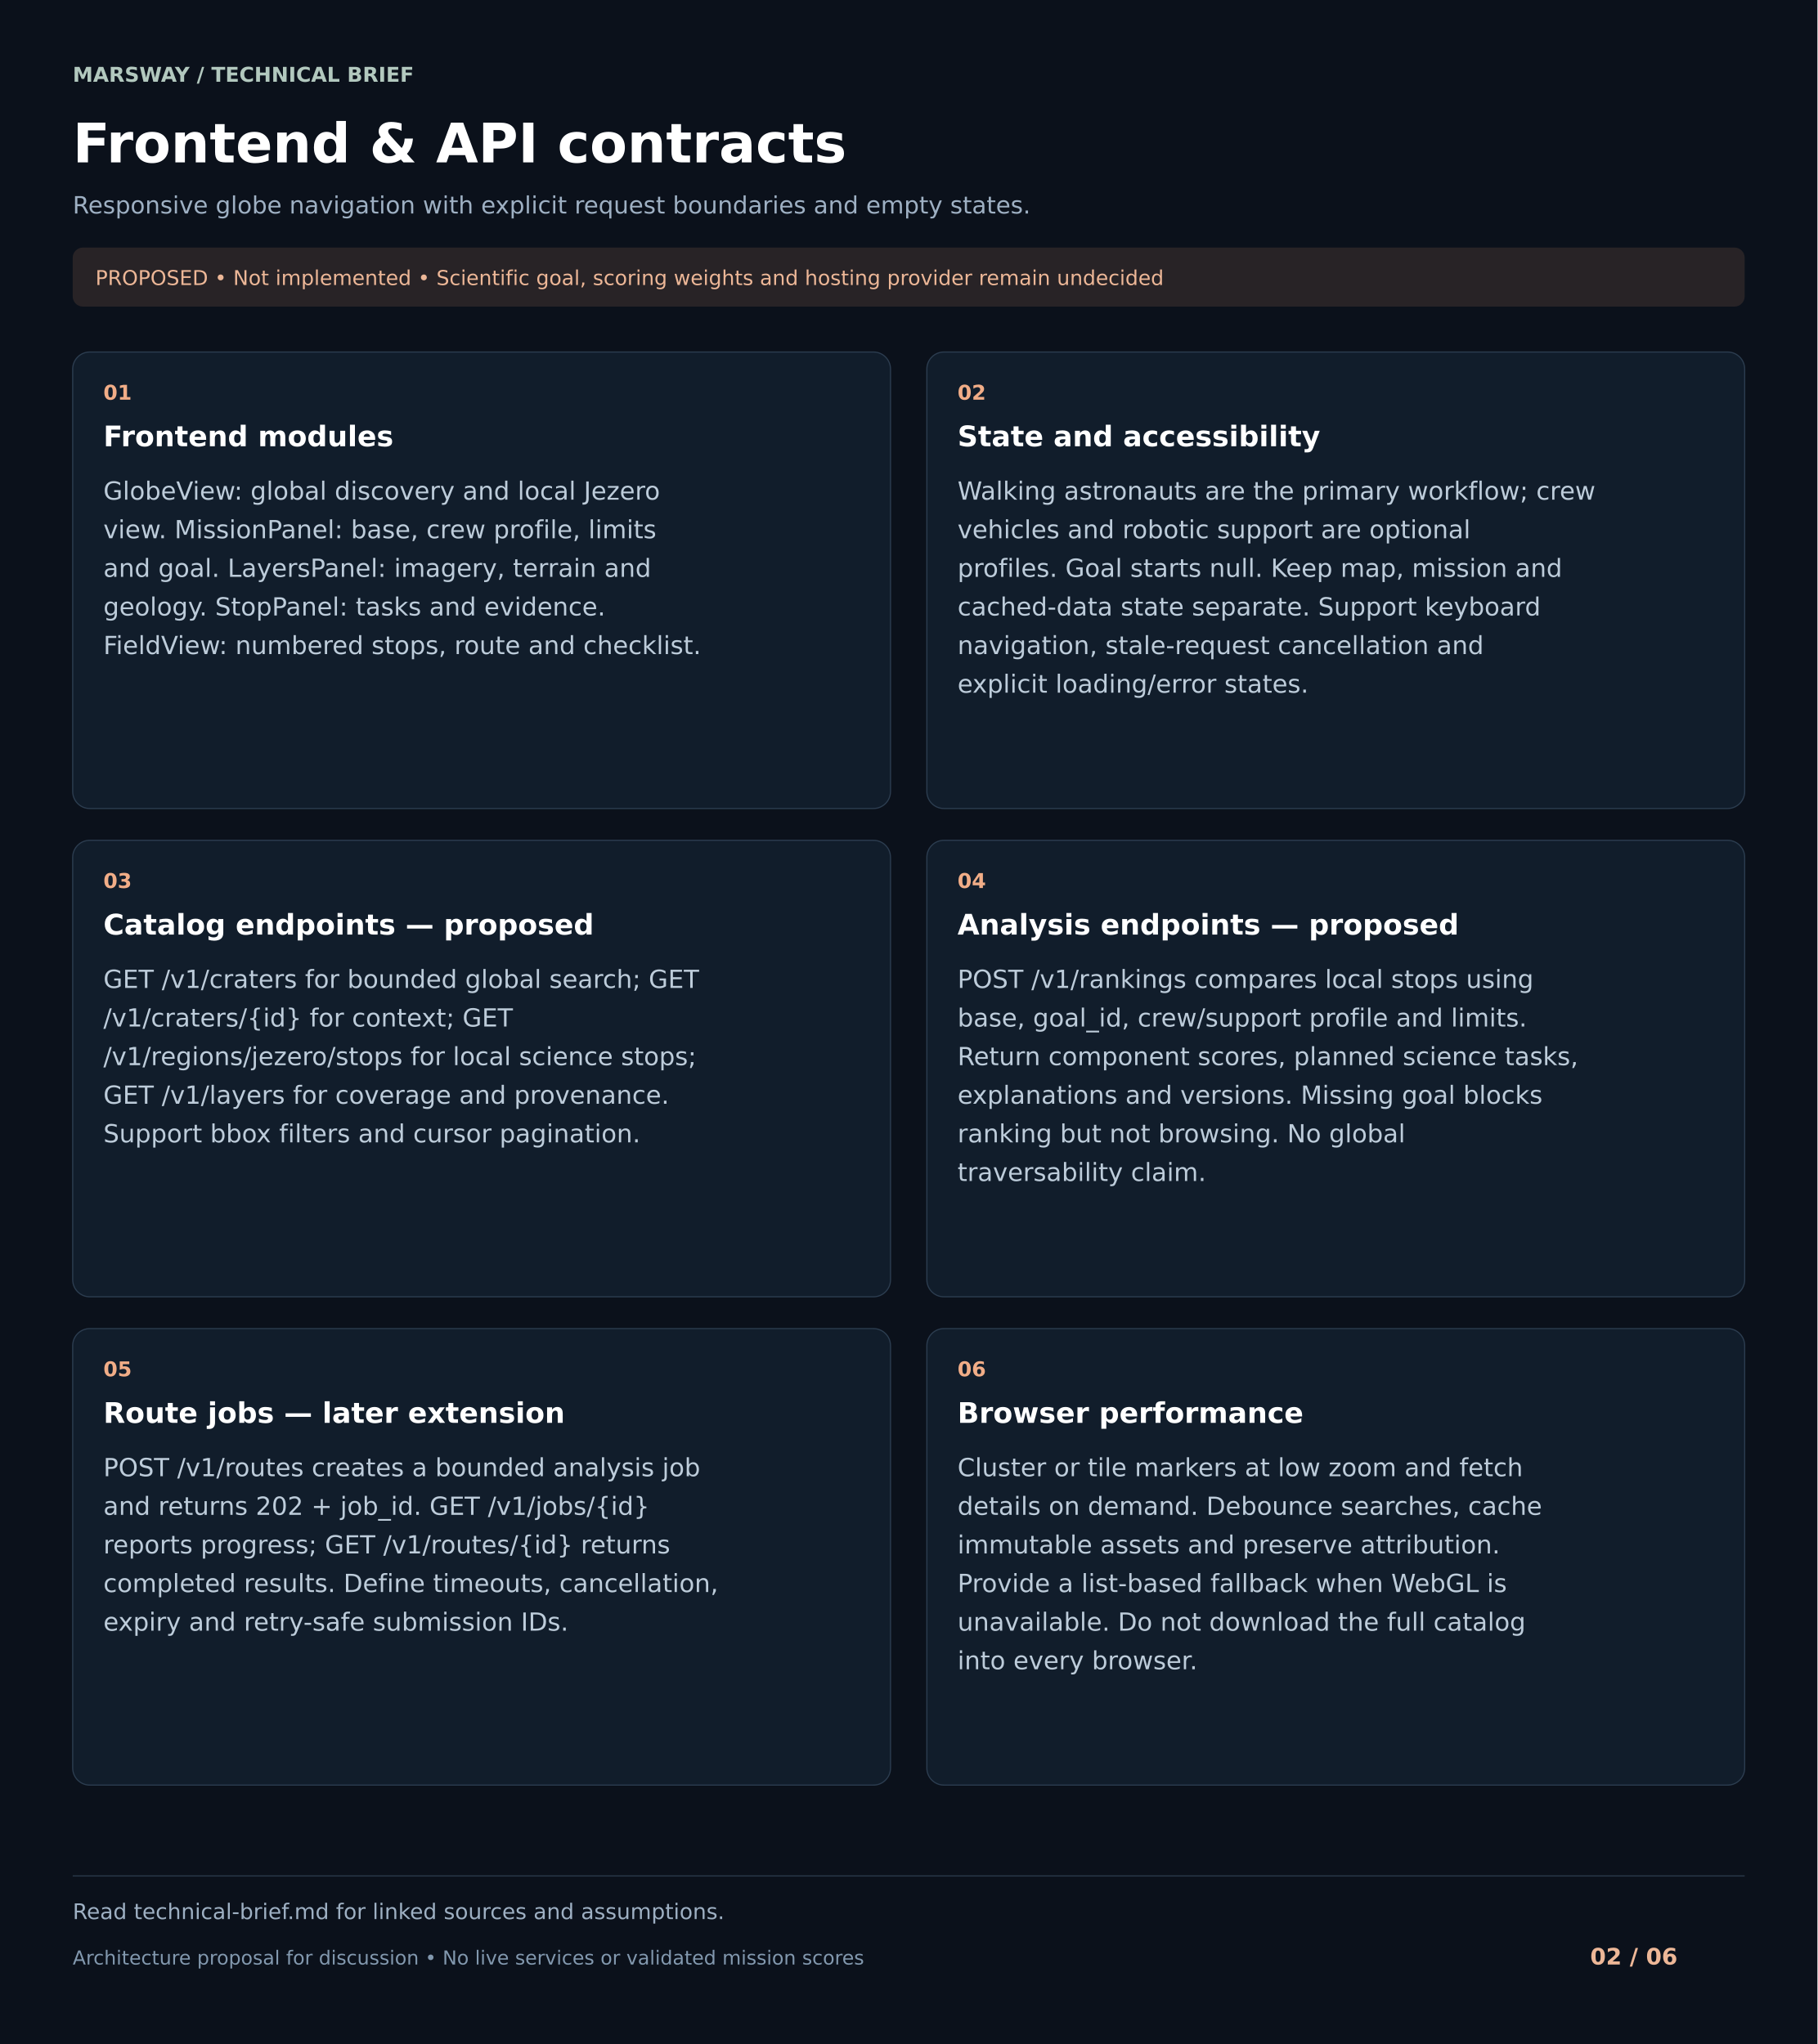
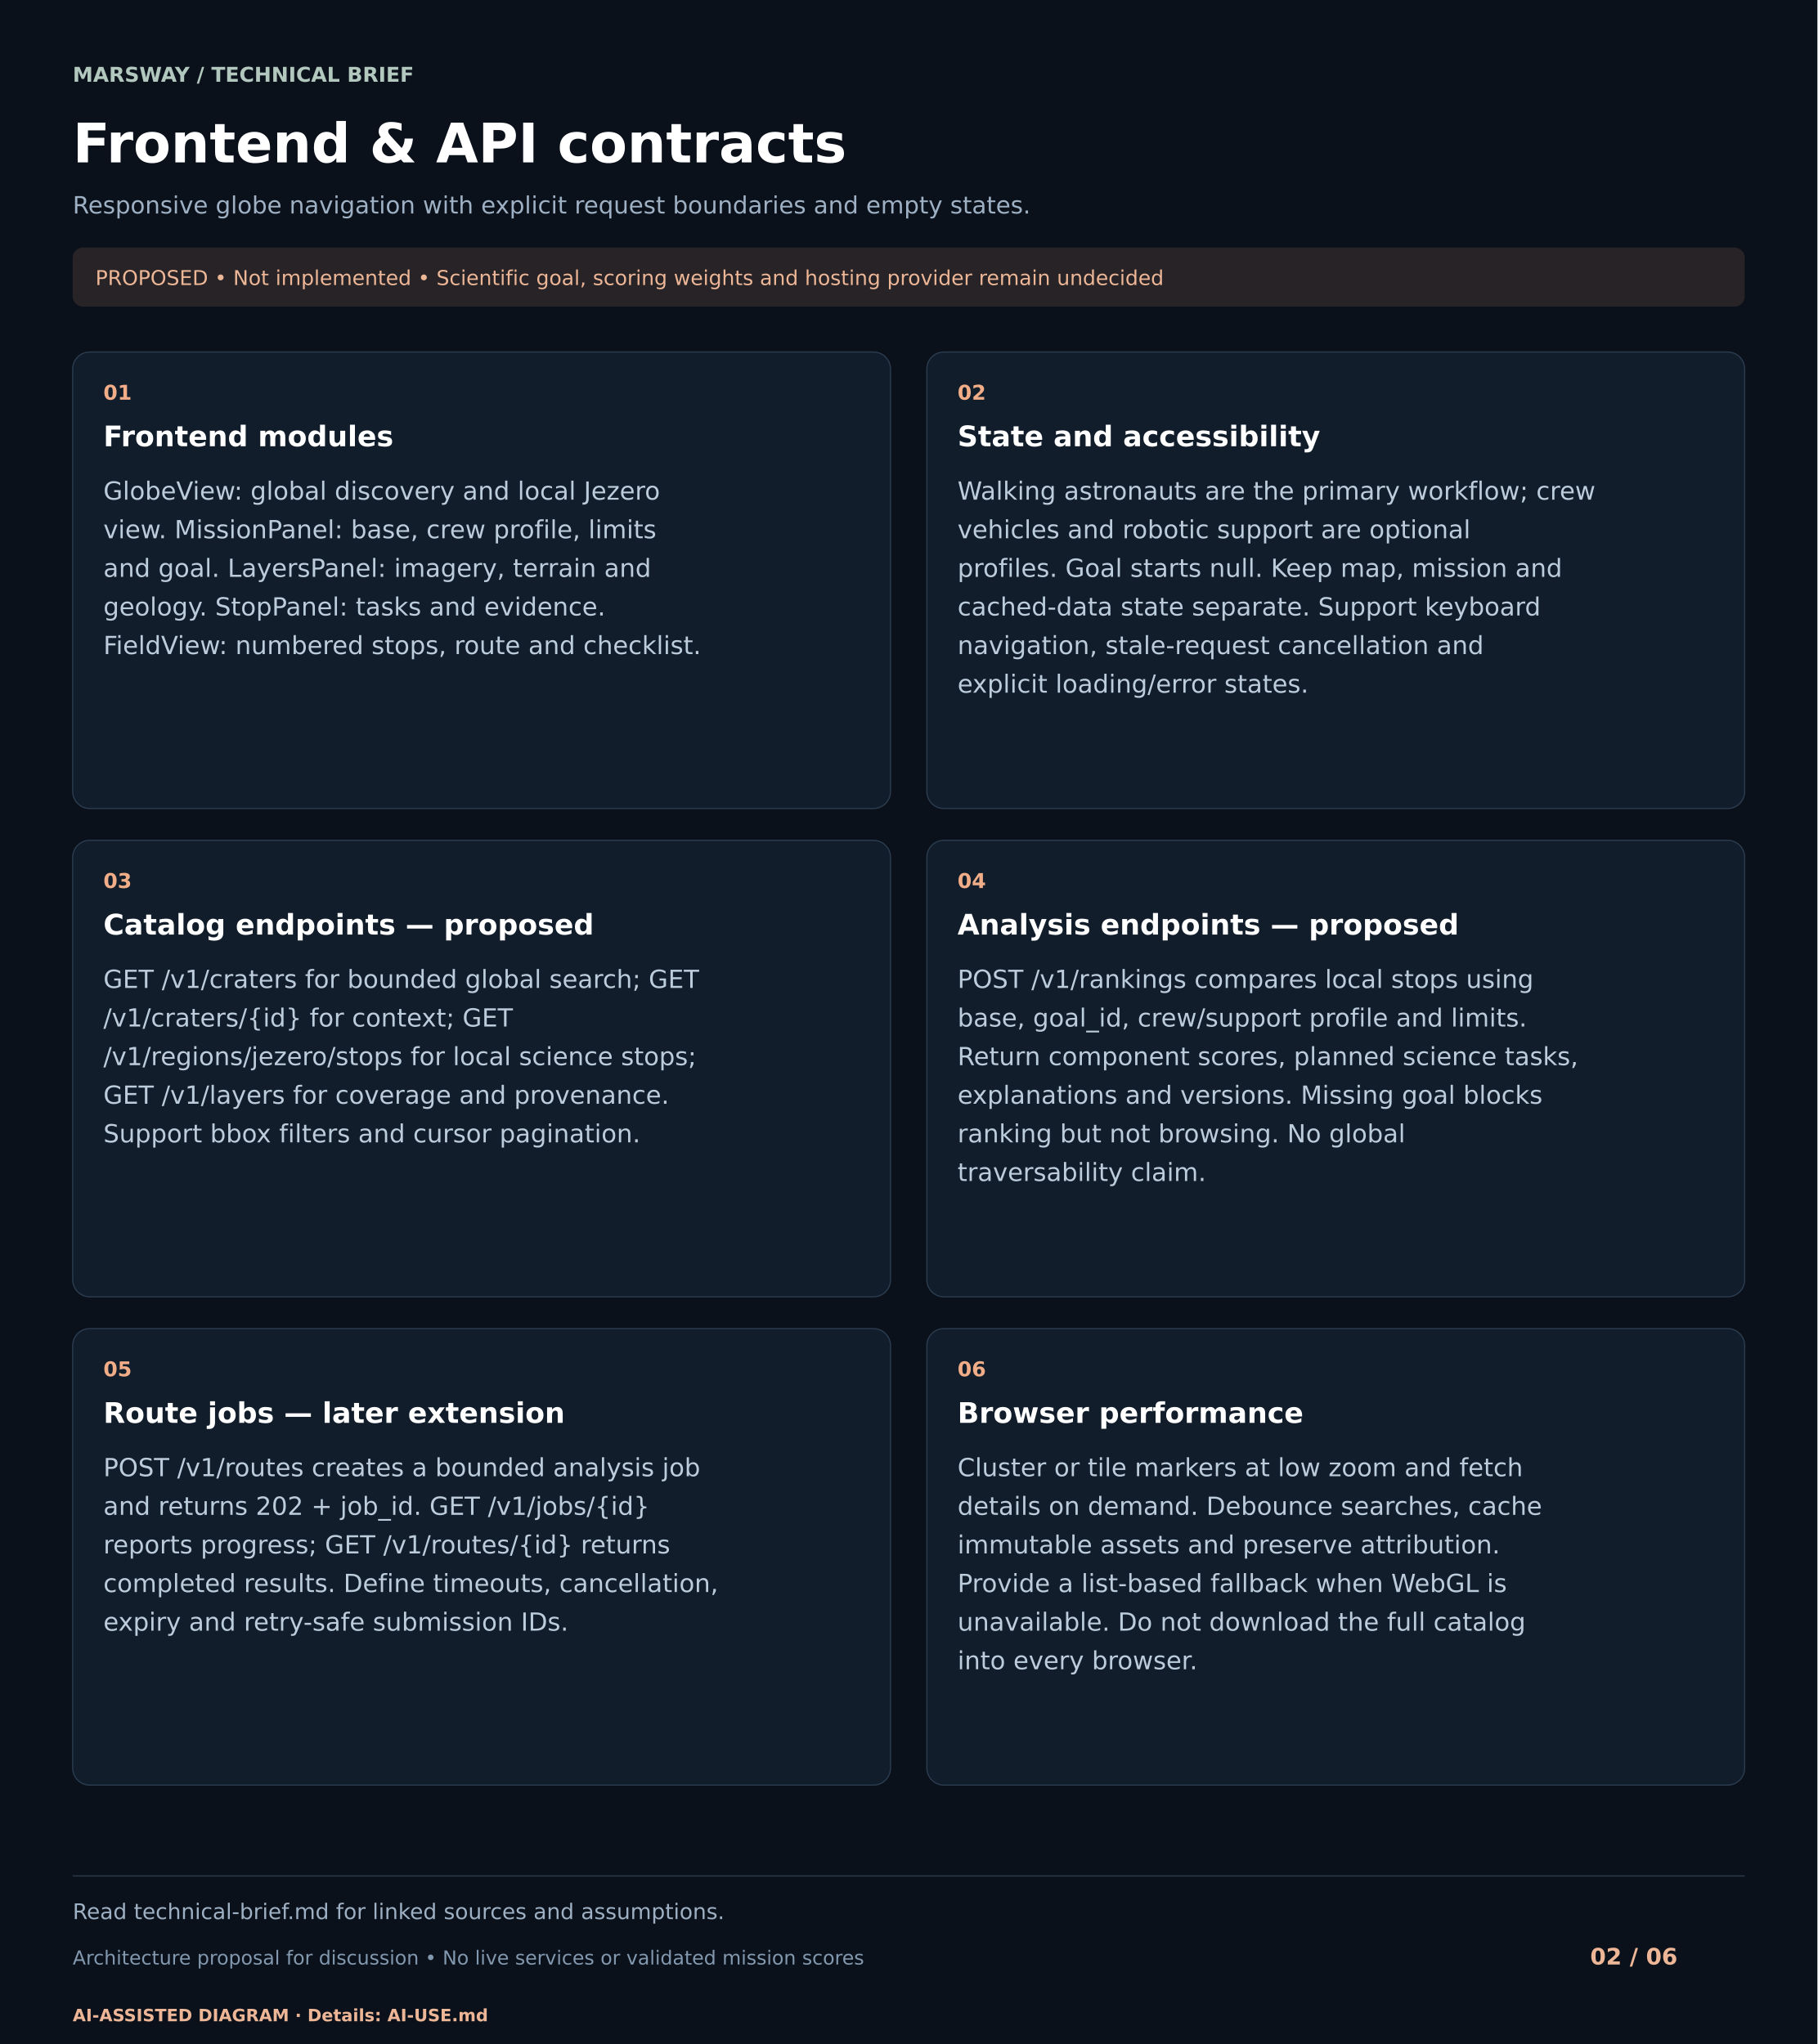
<svg xmlns="http://www.w3.org/2000/svg" width="1600" height="1800" viewBox="0 0 1600 1800">
  <defs>
    <marker id="a" markerWidth="8" markerHeight="8" refX="6" refY="4" orient="auto">
      <path d="M0 0L8 4L0 8" fill="none" stroke="#eab18d" stroke-width="1.5" />
    </marker>
  </defs>
  <rect x="0" y="0" width="1600" height="1800" rx="0" fill="#0b111b" stroke="none" />
  <text x="64" y="72" font-family="DejaVu Sans,sans-serif" font-size="18" font-weight="700" fill="#b2c8be">MARSWAY  /  TECHNICAL BRIEF</text>
  <text x="64" y="143" font-family="DejaVu Sans,sans-serif" font-size="48" font-weight="700" fill="#fff">Frontend &amp; API contracts</text>
  <text x="64" y="188" font-family="DejaVu Sans,sans-serif" font-size="21" font-weight="400" fill="#9eb0c3">Responsive globe navigation with explicit request boundaries and empty states.</text>
  <rect x="64" y="218" width="1472" height="52" rx="9" fill="#282326" stroke="none" />
  <text x="84" y="251" font-family="DejaVu Sans,sans-serif" font-size="18" font-weight="400" fill="#edb797">PROPOSED • Not implemented • Scientific goal, scoring weights and hosting provider remain undecided</text>
  <rect x="64" y="310" width="720" height="402" rx="15" fill="#111d2b" stroke="#2c3d50" />
  <text x="91" y="352" font-family="DejaVu Sans,sans-serif" font-size="18" font-weight="700" fill="#f1ad87">01</text>
  <text x="91" y="393" font-family="DejaVu Sans,sans-serif" font-size="25" font-weight="700" fill="#fff">Frontend modules</text>
  <text x="91" y="440" font-family="DejaVu Sans,sans-serif" font-size="22" font-weight="400" fill="#bdccda">GlobeView: global discovery and local Jezero</text>
  <text x="91" y="474" font-family="DejaVu Sans,sans-serif" font-size="22" font-weight="400" fill="#bdccda">view. MissionPanel: base, crew profile, limits</text>
  <text x="91" y="508" font-family="DejaVu Sans,sans-serif" font-size="22" font-weight="400" fill="#bdccda">and goal. LayersPanel: imagery, terrain and</text>
  <text x="91" y="542" font-family="DejaVu Sans,sans-serif" font-size="22" font-weight="400" fill="#bdccda">geology. StopPanel: tasks and evidence.</text>
  <text x="91" y="576" font-family="DejaVu Sans,sans-serif" font-size="22" font-weight="400" fill="#bdccda">FieldView: numbered stops, route and checklist.</text>
  <rect x="816" y="310" width="720" height="402" rx="15" fill="#111d2b" stroke="#2c3d50" />
  <text x="843" y="352" font-family="DejaVu Sans,sans-serif" font-size="18" font-weight="700" fill="#f1ad87">02</text>
  <text x="843" y="393" font-family="DejaVu Sans,sans-serif" font-size="25" font-weight="700" fill="#fff">State and accessibility</text>
  <text x="843" y="440" font-family="DejaVu Sans,sans-serif" font-size="22" font-weight="400" fill="#bdccda">Walking astronauts are the primary workflow; crew</text>
  <text x="843" y="474" font-family="DejaVu Sans,sans-serif" font-size="22" font-weight="400" fill="#bdccda">vehicles and robotic support are optional</text>
  <text x="843" y="508" font-family="DejaVu Sans,sans-serif" font-size="22" font-weight="400" fill="#bdccda">profiles. Goal starts null. Keep map, mission and</text>
  <text x="843" y="542" font-family="DejaVu Sans,sans-serif" font-size="22" font-weight="400" fill="#bdccda">cached-data state separate. Support keyboard</text>
  <text x="843" y="576" font-family="DejaVu Sans,sans-serif" font-size="22" font-weight="400" fill="#bdccda">navigation, stale-request cancellation and</text>
  <text x="843" y="610" font-family="DejaVu Sans,sans-serif" font-size="22" font-weight="400" fill="#bdccda">explicit loading/error states.</text>
  <rect x="64" y="740" width="720" height="402" rx="15" fill="#111d2b" stroke="#2c3d50" />
  <text x="91" y="782" font-family="DejaVu Sans,sans-serif" font-size="18" font-weight="700" fill="#f1ad87">03</text>
  <text x="91" y="823" font-family="DejaVu Sans,sans-serif" font-size="25" font-weight="700" fill="#fff">Catalog endpoints — proposed</text>
  <text x="91" y="870" font-family="DejaVu Sans,sans-serif" font-size="22" font-weight="400" fill="#bdccda">GET /v1/craters for bounded global search; GET</text>
  <text x="91" y="904" font-family="DejaVu Sans,sans-serif" font-size="22" font-weight="400" fill="#bdccda">/v1/craters/{id} for context; GET</text>
  <text x="91" y="938" font-family="DejaVu Sans,sans-serif" font-size="22" font-weight="400" fill="#bdccda">/v1/regions/jezero/stops for local science stops;</text>
  <text x="91" y="972" font-family="DejaVu Sans,sans-serif" font-size="22" font-weight="400" fill="#bdccda">GET /v1/layers for coverage and provenance.</text>
  <text x="91" y="1006" font-family="DejaVu Sans,sans-serif" font-size="22" font-weight="400" fill="#bdccda">Support bbox filters and cursor pagination.</text>
  <rect x="816" y="740" width="720" height="402" rx="15" fill="#111d2b" stroke="#2c3d50" />
  <text x="843" y="782" font-family="DejaVu Sans,sans-serif" font-size="18" font-weight="700" fill="#f1ad87">04</text>
  <text x="843" y="823" font-family="DejaVu Sans,sans-serif" font-size="25" font-weight="700" fill="#fff">Analysis endpoints — proposed</text>
  <text x="843" y="870" font-family="DejaVu Sans,sans-serif" font-size="22" font-weight="400" fill="#bdccda">POST /v1/rankings compares local stops using</text>
  <text x="843" y="904" font-family="DejaVu Sans,sans-serif" font-size="22" font-weight="400" fill="#bdccda">base, goal_id, crew/support profile and limits.</text>
  <text x="843" y="938" font-family="DejaVu Sans,sans-serif" font-size="22" font-weight="400" fill="#bdccda">Return component scores, planned science tasks,</text>
  <text x="843" y="972" font-family="DejaVu Sans,sans-serif" font-size="22" font-weight="400" fill="#bdccda">explanations and versions. Missing goal blocks</text>
  <text x="843" y="1006" font-family="DejaVu Sans,sans-serif" font-size="22" font-weight="400" fill="#bdccda">ranking but not browsing. No global</text>
  <text x="843" y="1040" font-family="DejaVu Sans,sans-serif" font-size="22" font-weight="400" fill="#bdccda">traversability claim.</text>
  <rect x="64" y="1170" width="720" height="402" rx="15" fill="#111d2b" stroke="#2c3d50" />
  <text x="91" y="1212" font-family="DejaVu Sans,sans-serif" font-size="18" font-weight="700" fill="#f1ad87">05</text>
  <text x="91" y="1253" font-family="DejaVu Sans,sans-serif" font-size="25" font-weight="700" fill="#fff">Route jobs — later extension</text>
  <text x="91" y="1300" font-family="DejaVu Sans,sans-serif" font-size="22" font-weight="400" fill="#bdccda">POST /v1/routes creates a bounded analysis job</text>
  <text x="91" y="1334" font-family="DejaVu Sans,sans-serif" font-size="22" font-weight="400" fill="#bdccda">and returns 202 + job_id. GET /v1/jobs/{id}</text>
  <text x="91" y="1368" font-family="DejaVu Sans,sans-serif" font-size="22" font-weight="400" fill="#bdccda">reports progress; GET /v1/routes/{id} returns</text>
  <text x="91" y="1402" font-family="DejaVu Sans,sans-serif" font-size="22" font-weight="400" fill="#bdccda">completed results. Define timeouts, cancellation,</text>
  <text x="91" y="1436" font-family="DejaVu Sans,sans-serif" font-size="22" font-weight="400" fill="#bdccda">expiry and retry-safe submission IDs.</text>
  <rect x="816" y="1170" width="720" height="402" rx="15" fill="#111d2b" stroke="#2c3d50" />
  <text x="843" y="1212" font-family="DejaVu Sans,sans-serif" font-size="18" font-weight="700" fill="#f1ad87">06</text>
  <text x="843" y="1253" font-family="DejaVu Sans,sans-serif" font-size="25" font-weight="700" fill="#fff">Browser performance</text>
  <text x="843" y="1300" font-family="DejaVu Sans,sans-serif" font-size="22" font-weight="400" fill="#bdccda">Cluster or tile markers at low zoom and fetch</text>
  <text x="843" y="1334" font-family="DejaVu Sans,sans-serif" font-size="22" font-weight="400" fill="#bdccda">details on demand. Debounce searches, cache</text>
  <text x="843" y="1368" font-family="DejaVu Sans,sans-serif" font-size="22" font-weight="400" fill="#bdccda">immutable assets and preserve attribution.</text>
  <text x="843" y="1402" font-family="DejaVu Sans,sans-serif" font-size="22" font-weight="400" fill="#bdccda">Provide a list-based fallback when WebGL is</text>
  <text x="843" y="1436" font-family="DejaVu Sans,sans-serif" font-size="22" font-weight="400" fill="#bdccda">unavailable. Do not download the full catalog</text>
  <text x="843" y="1470" font-family="DejaVu Sans,sans-serif" font-size="22" font-weight="400" fill="#bdccda">into every browser.</text>
  <path d="M64 1652 H1536" stroke="#2b3a4c" />
  <text x="64" y="1690" font-family="DejaVu Sans,sans-serif" font-size="19" font-weight="400" fill="#9eb0c3">Read technical-brief.md for linked sources and assumptions.</text>
  <text x="64" y="1730" font-family="DejaVu Sans,sans-serif" font-size="17" font-weight="400" fill="#8298ae">Architecture proposal for discussion • No live services or validated mission scores</text>
  <text x="1400" y="1730" font-family="DejaVu Sans,sans-serif" font-size="20" font-weight="700" fill="#edb797">02 / 06</text>
+   <text id="ai-assistance-label" x="64" y="1780" font-family="DejaVu Sans,sans-serif" font-size="15" font-weight="700" fill="#edb797">AI-ASSISTED DIAGRAM · Details: AI-USE.md</text>
</svg>
